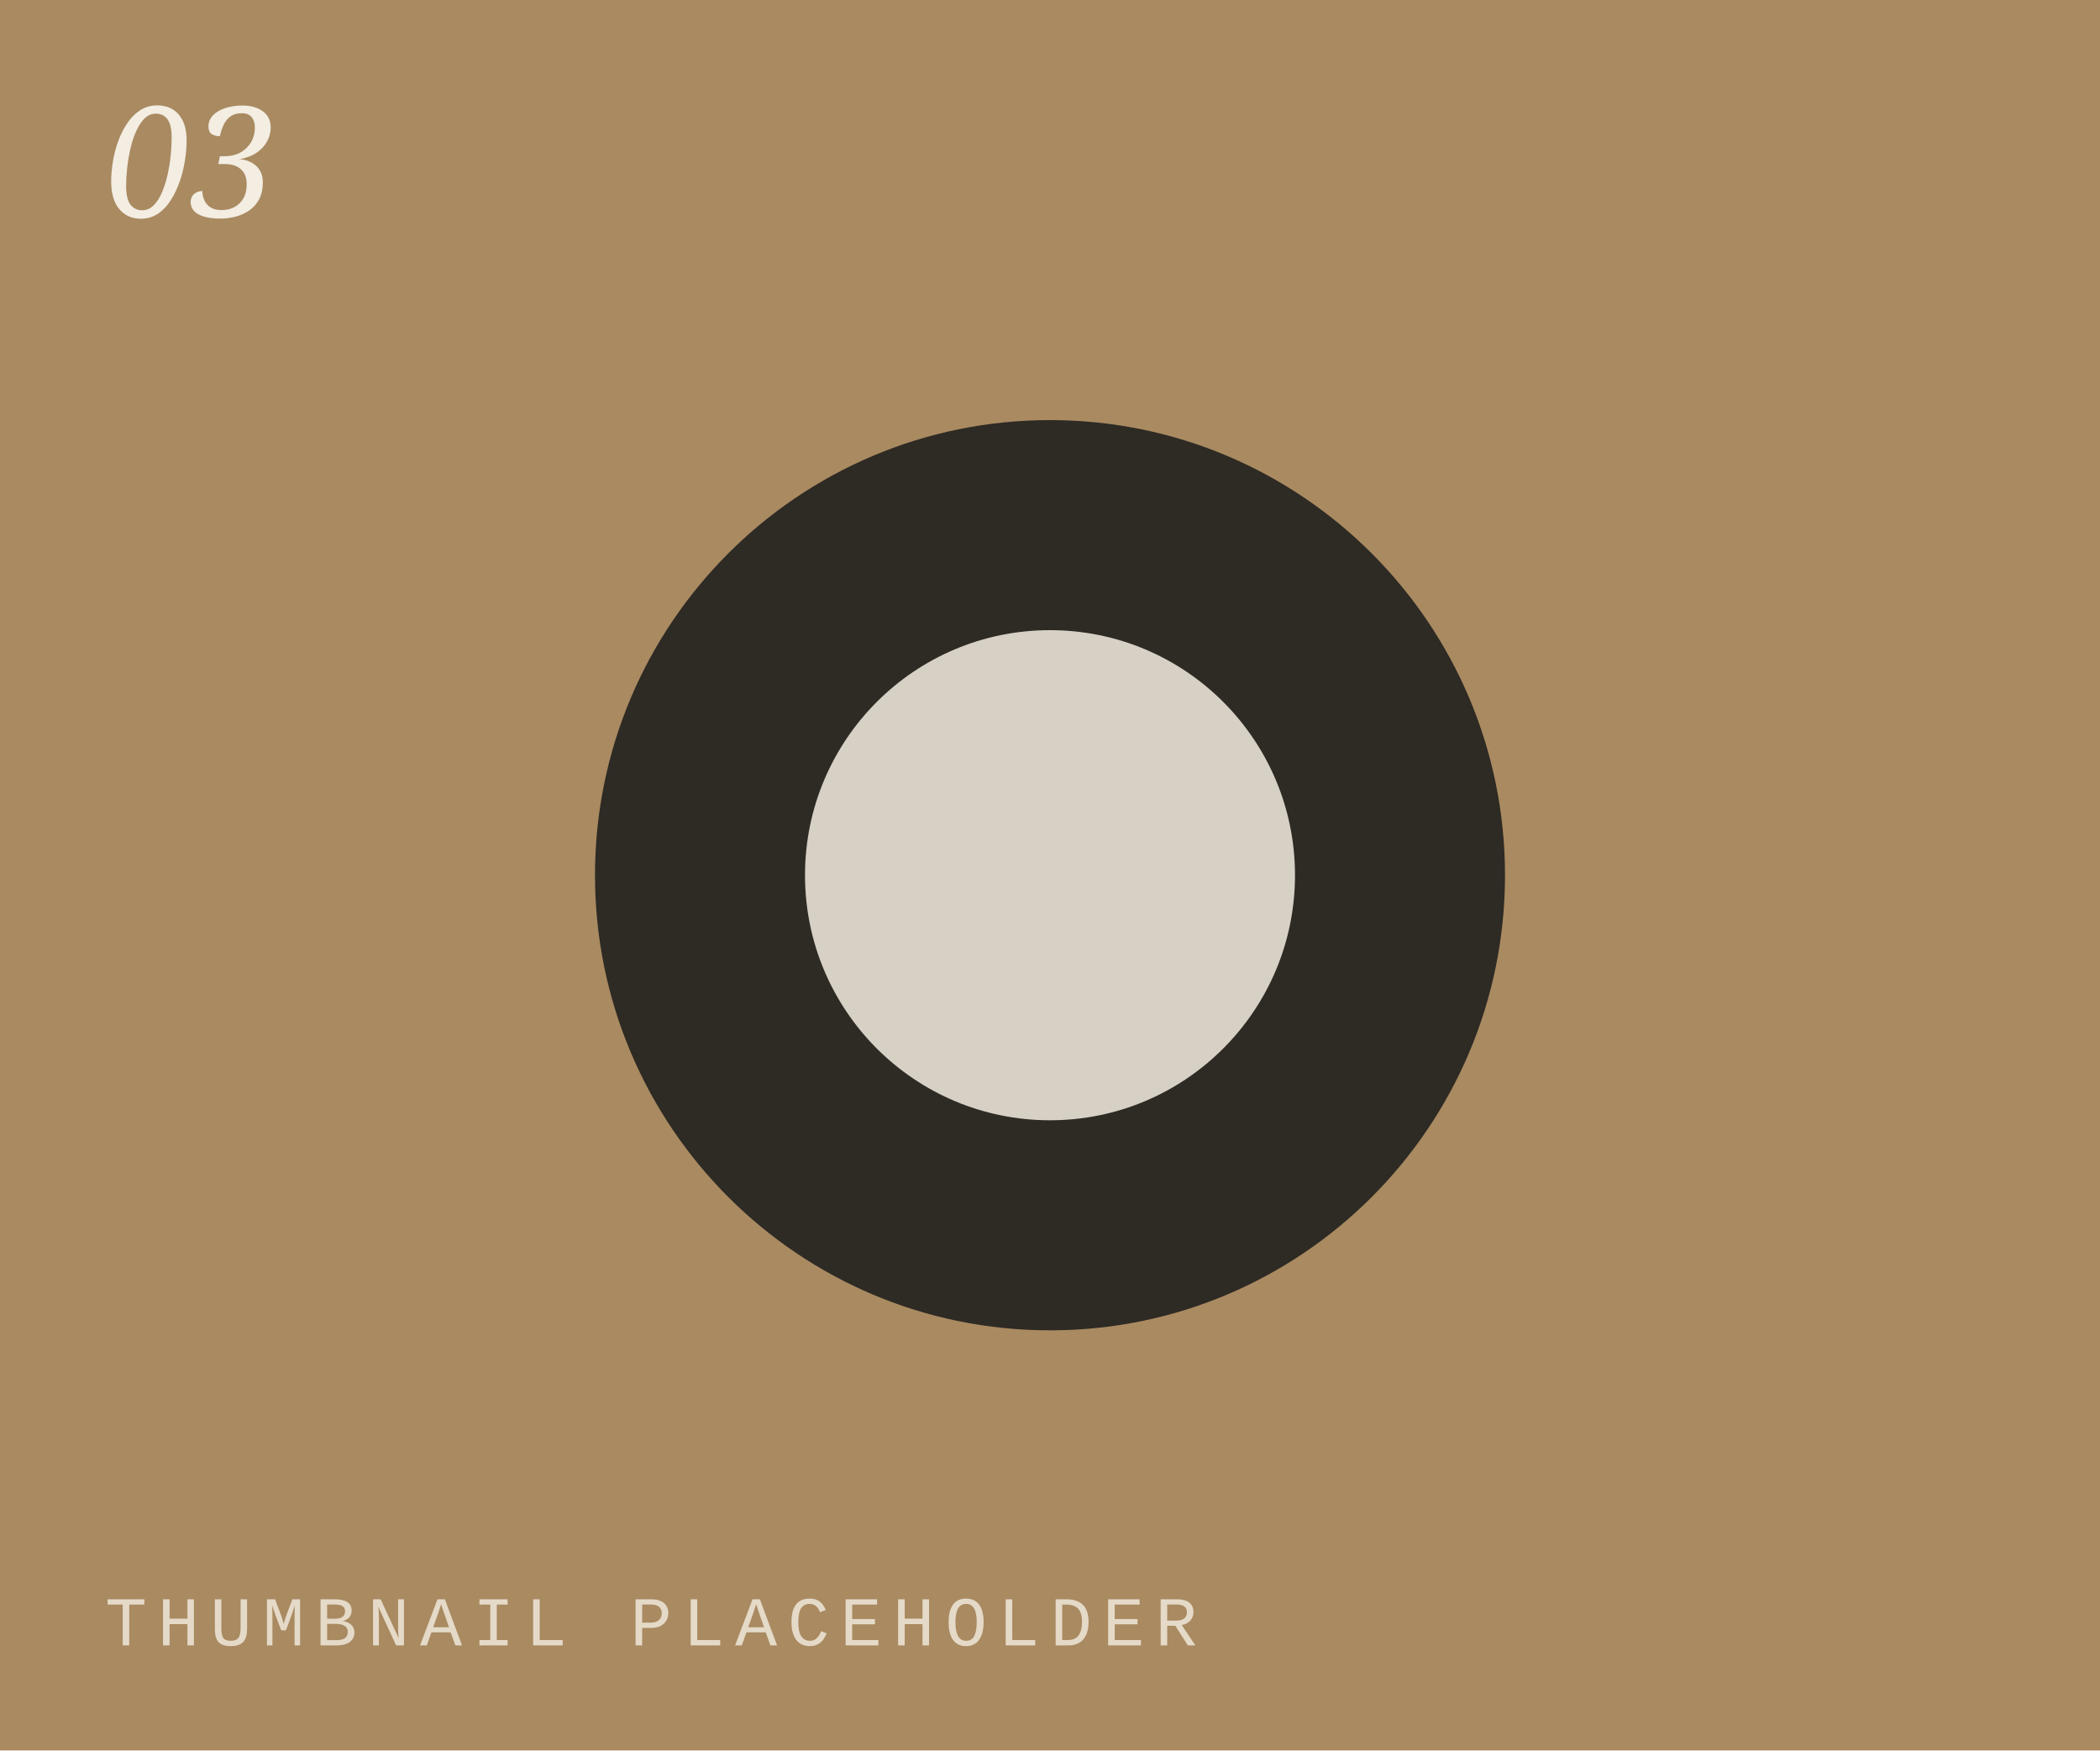
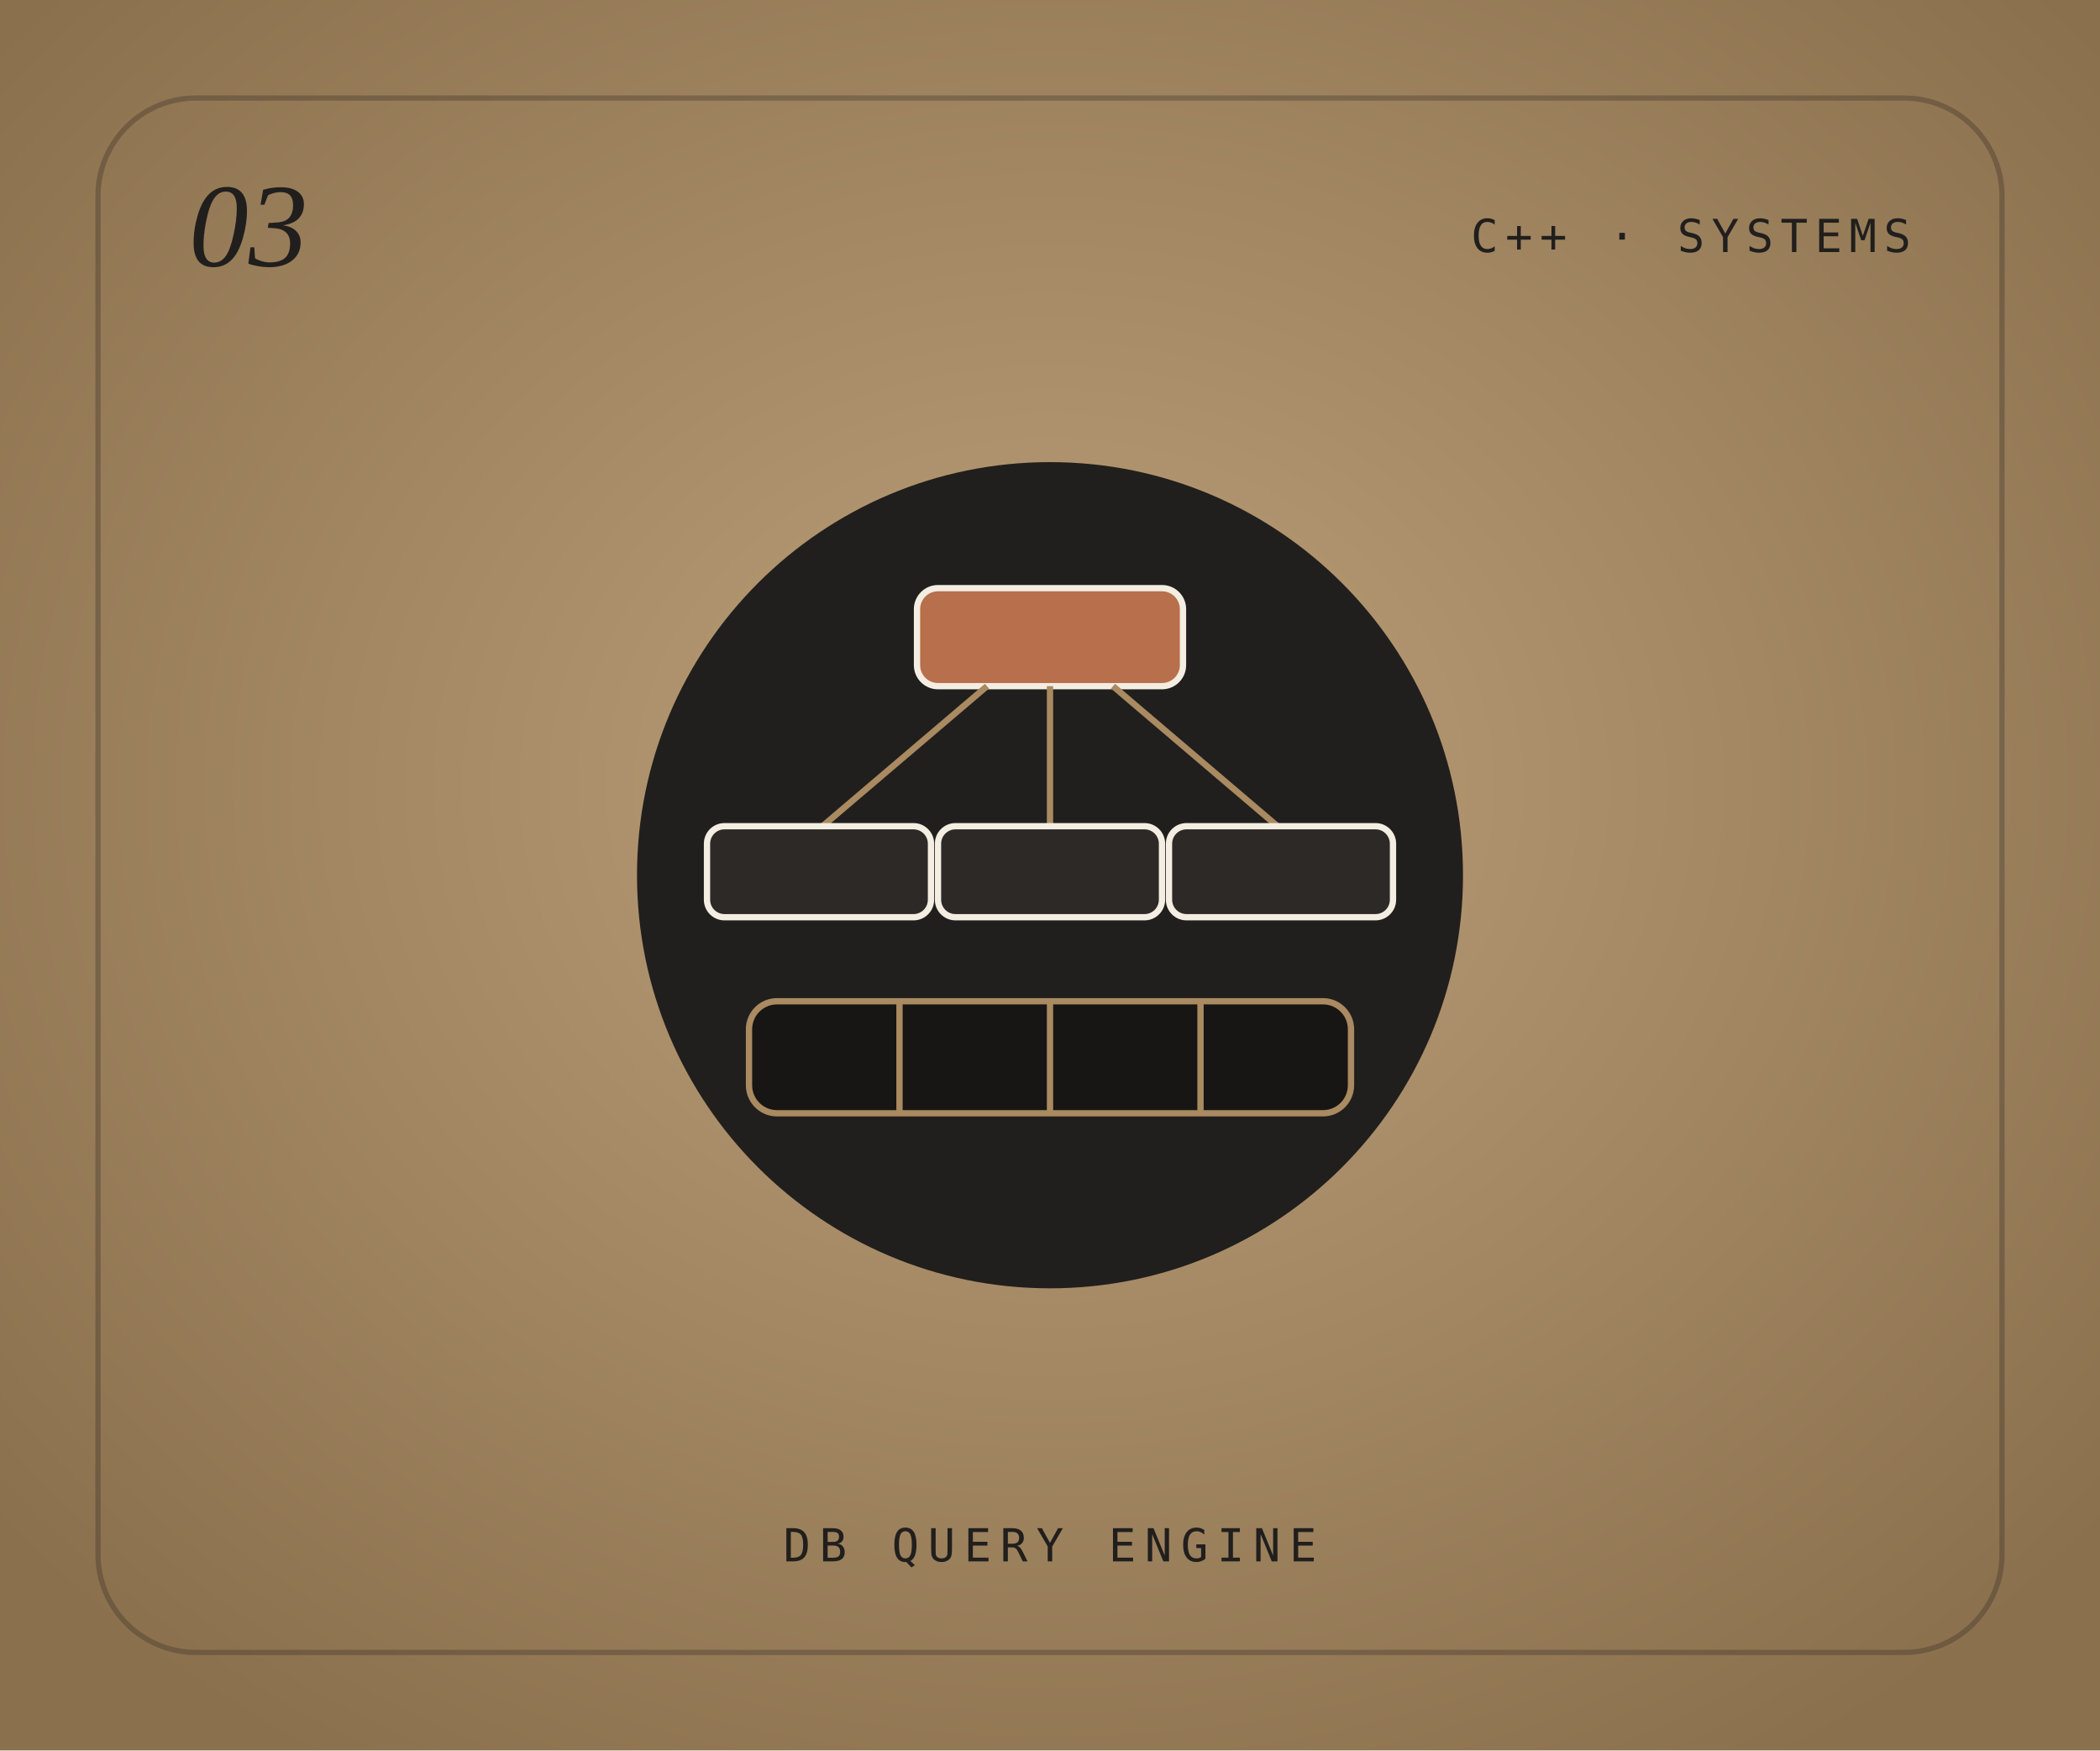
- <svg xmlns="http://www.w3.org/2000/svg" viewBox="0 0 600 500" width="600" height="500" role="img" aria-label="Project thumbnail placeholder 03">
-   <rect width="600" height="500" fill="#A98A61" />
-   <circle cx="300" cy="250" r="130" fill="#211F1D" fill-opacity=".9" />
-   <circle cx="300" cy="250" r="70" fill="#F3EDE2" fill-opacity=".85" />
-   <text x="30" y="62" font-family="Georgia,serif" font-size="44" font-style="italic" fill="#F3EDE2">03</text>
-   <text x="30" y="470" font-family="Courier New,monospace" font-size="20" letter-spacing="3" fill="#F3EDE2" fill-opacity=".8">THUMBNAIL PLACEHOLDER</text>
+ <svg xmlns="http://www.w3.org/2000/svg" viewBox="0 0 600 500" width="600" height="500" role="img" aria-label="03 — High-Performance DB Query Engine">
+   <defs>
+     <radialGradient id="g3" cx="50%" cy="45%" r="65%">
+       <stop offset="0%" stop-color="#BCA07A" />
+       <stop offset="100%" stop-color="#8B704D" />
+     </radialGradient>
+   </defs>
+   <rect width="600" height="500" fill="url(#g3)" />
+   <rect x="28" y="28" width="544" height="444" rx="28" fill="none" stroke="#211F1D" stroke-opacity="0.28" stroke-width="1.5" />
+   <circle cx="300" cy="250" r="118" fill="#211F1D" />
+   <g stroke="#F3EDE2" stroke-width="1.8" fill="none">
+     <rect x="262" y="168" width="76" height="28" rx="6" fill="#B86F4B" stroke="#F3EDE2" />
+     <path d="M 282 196 L 235 236 M 300 196 L 300 236 M 318 196 L 365 236" stroke="#A98A61" />
+     <rect x="202" y="236" width="64" height="26" rx="5" fill="#2D2926" />
+     <rect x="268" y="236" width="64" height="26" rx="5" fill="#2D2926" />
+     <rect x="334" y="236" width="64" height="26" rx="5" fill="#2D2926" />
+     <rect x="214" y="286" width="172" height="32" rx="8" fill="#181614" stroke="#A98A61" />
+     <line x1="257" y1="286" x2="257" y2="318" stroke="#A98A61" />
+     <line x1="300" y1="286" x2="300" y2="318" stroke="#A98A61" />
+     <line x1="343" y1="286" x2="343" y2="318" stroke="#A98A61" />
+   </g>
+   <text x="54" y="76" font-family="Georgia, 'Times New Roman', serif" font-size="34" font-style="italic" fill="#211F1D">03</text>
+   <text x="546" y="72" text-anchor="end" font-family="Consolas, monospace" font-size="13" letter-spacing="2" fill="#211F1D">C++ · SYSTEMS</text>
+   <text x="300" y="446" text-anchor="middle" font-family="Consolas, monospace" font-size="13" letter-spacing="2.5" fill="#211F1D">DB QUERY ENGINE</text>
</svg>
